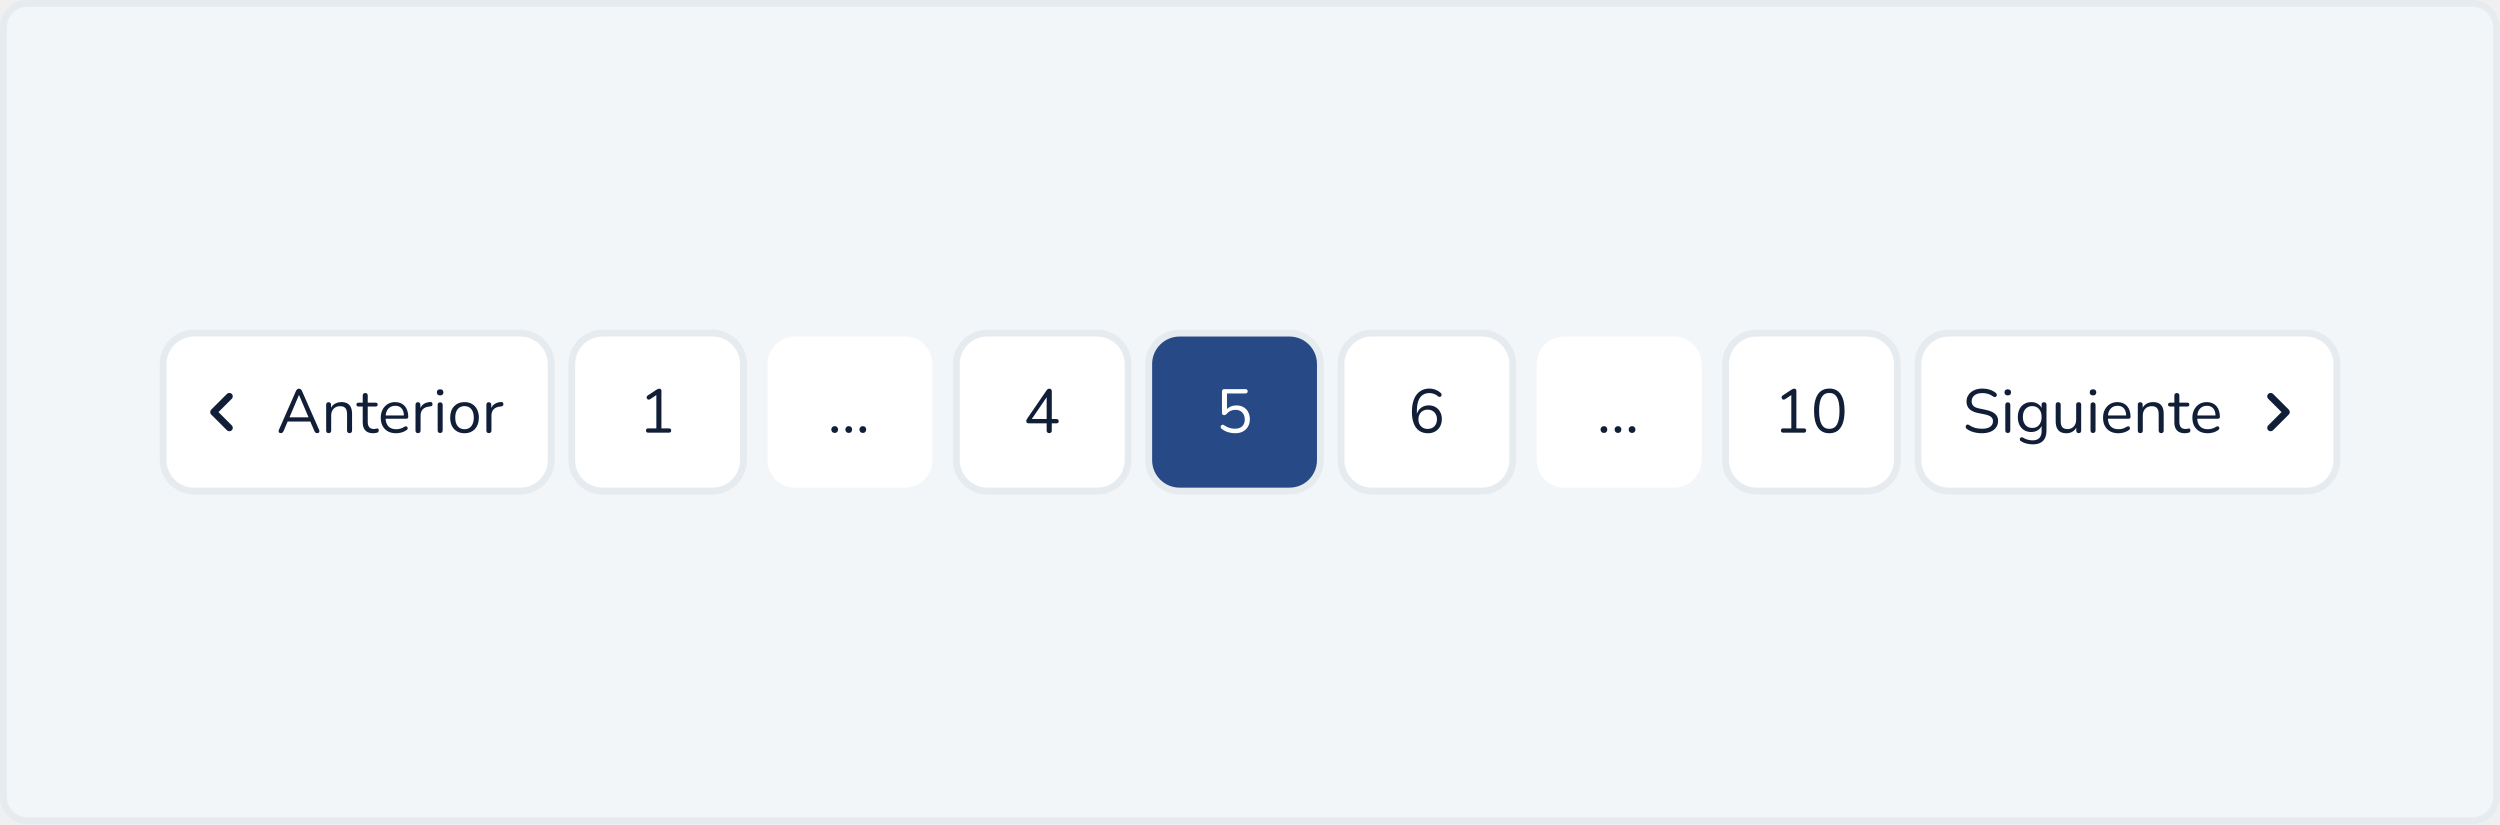
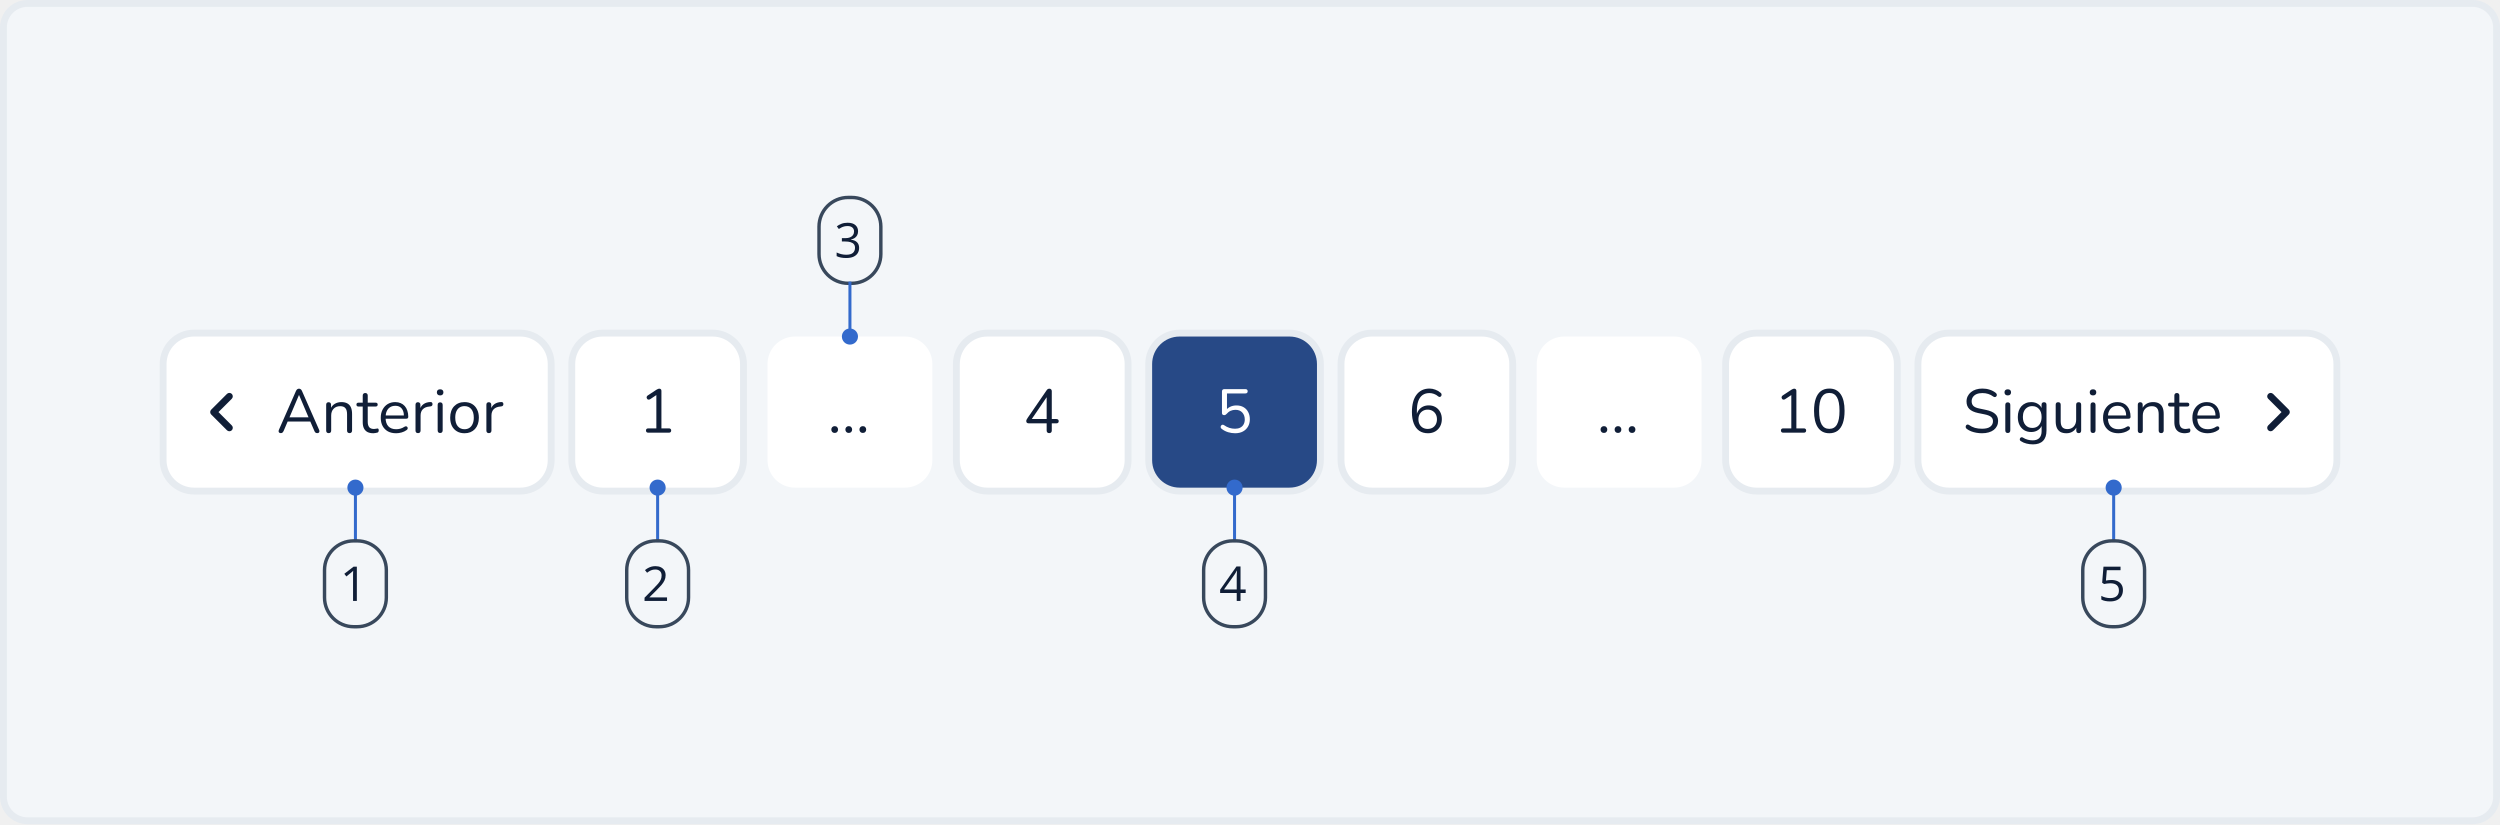
<svg xmlns="http://www.w3.org/2000/svg" width="728" height="240" viewBox="0 0 728 240" fill="none">
  <rect x="1" y="1" width="726" height="238" rx="7" fill="#F3F6F9" />
  <rect x="1" y="1" width="726" height="238" rx="7" stroke="#E6EBF0" stroke-width="2" />
  <rect x="47.5" y="97" width="113" height="46" rx="9" fill="white" />
  <rect x="47.5" y="97" width="113" height="46" rx="9" stroke="#E6EBF0" stroke-width="2" />
  <path d="M67.5 114.705C67.11 114.315 66.48 114.315 66.09 114.705L61.5 119.295C61.11 119.685 61.11 120.315 61.5 120.705L66.09 125.295C66.48 125.685 67.11 125.685 67.5 125.295C67.89 124.905 67.89 124.275 67.5 123.885L63.62 119.995L67.5 116.115C67.89 115.725 67.88 115.085 67.5 114.705Z" fill="#101E37" />
  <path d="M81.796 126.126C81.604 126.126 81.448 126.084 81.328 126C81.22 125.904 81.154 125.784 81.13 125.64C81.118 125.484 81.154 125.31 81.238 125.118L86.188 113.85C86.296 113.61 86.422 113.442 86.566 113.346C86.722 113.238 86.89 113.184 87.07 113.184C87.25 113.184 87.412 113.238 87.556 113.346C87.712 113.442 87.838 113.61 87.934 113.85L92.902 125.118C92.998 125.31 93.034 125.484 93.01 125.64C92.998 125.796 92.938 125.916 92.83 126C92.722 126.084 92.572 126.126 92.38 126.126C92.164 126.126 91.99 126.072 91.858 125.964C91.726 125.844 91.618 125.676 91.534 125.46L90.202 122.382L90.922 122.76H83.182L83.92 122.382L82.606 125.46C82.498 125.688 82.384 125.856 82.264 125.964C82.144 126.072 81.988 126.126 81.796 126.126ZM87.052 115.038L84.154 121.86L83.722 121.518H90.382L89.986 121.86L87.088 115.038H87.052ZM95.701 126.126C95.461 126.126 95.281 126.06 95.161 125.928C95.041 125.796 94.981 125.61 94.981 125.37V117.864C94.981 117.624 95.041 117.444 95.161 117.324C95.281 117.192 95.455 117.126 95.683 117.126C95.911 117.126 96.085 117.192 96.205 117.324C96.337 117.444 96.403 117.624 96.403 117.864V119.412L96.205 119.196C96.457 118.5 96.865 117.978 97.429 117.63C98.005 117.27 98.665 117.09 99.409 117.09C100.105 117.09 100.681 117.216 101.137 117.468C101.605 117.72 101.953 118.104 102.181 118.62C102.409 119.124 102.523 119.766 102.523 120.546V125.37C102.523 125.61 102.457 125.796 102.325 125.928C102.205 126.06 102.031 126.126 101.803 126.126C101.563 126.126 101.377 126.06 101.245 125.928C101.125 125.796 101.065 125.61 101.065 125.37V120.636C101.065 119.82 100.903 119.226 100.579 118.854C100.267 118.47 99.763 118.278 99.067 118.278C98.263 118.278 97.621 118.53 97.141 119.034C96.673 119.526 96.439 120.186 96.439 121.014V125.37C96.439 125.874 96.193 126.126 95.701 126.126ZM108.722 126.162C108.038 126.162 107.462 126.042 106.994 125.802C106.538 125.55 106.196 125.19 105.968 124.722C105.74 124.242 105.626 123.66 105.626 122.976V118.386H104.42C104.216 118.386 104.06 118.338 103.952 118.242C103.844 118.134 103.79 117.99 103.79 117.81C103.79 117.63 103.844 117.492 103.952 117.396C104.06 117.3 104.216 117.252 104.42 117.252H105.626V115.182C105.626 114.942 105.692 114.762 105.824 114.642C105.956 114.51 106.136 114.444 106.364 114.444C106.592 114.444 106.766 114.51 106.886 114.642C107.018 114.762 107.084 114.942 107.084 115.182V117.252H109.352C109.556 117.252 109.712 117.3 109.82 117.396C109.928 117.492 109.982 117.63 109.982 117.81C109.982 117.99 109.928 118.134 109.82 118.242C109.712 118.338 109.556 118.386 109.352 118.386H107.084V122.832C107.084 123.516 107.228 124.038 107.516 124.398C107.804 124.746 108.272 124.92 108.92 124.92C109.148 124.92 109.34 124.896 109.496 124.848C109.664 124.8 109.802 124.776 109.91 124.776C110.018 124.764 110.108 124.8 110.18 124.884C110.252 124.968 110.288 125.112 110.288 125.316C110.288 125.46 110.258 125.592 110.198 125.712C110.15 125.832 110.06 125.916 109.928 125.964C109.784 126.012 109.592 126.054 109.352 126.09C109.124 126.138 108.914 126.162 108.722 126.162ZM115.359 126.162C114.435 126.162 113.637 125.982 112.965 125.622C112.305 125.25 111.789 124.728 111.417 124.056C111.057 123.384 110.877 122.58 110.877 121.644C110.877 120.732 111.057 119.94 111.417 119.268C111.777 118.584 112.269 118.05 112.893 117.666C113.529 117.282 114.261 117.09 115.089 117.09C115.677 117.09 116.205 117.192 116.673 117.396C117.141 117.588 117.537 117.87 117.861 118.242C118.197 118.614 118.449 119.064 118.617 119.592C118.797 120.12 118.887 120.714 118.887 121.374C118.887 121.566 118.833 121.71 118.725 121.806C118.617 121.89 118.461 121.932 118.257 121.932H111.993V120.978H117.915L117.627 121.212C117.627 120.564 117.531 120.018 117.339 119.574C117.147 119.118 116.865 118.77 116.493 118.53C116.133 118.29 115.677 118.17 115.125 118.17C114.513 118.17 113.991 118.314 113.559 118.602C113.139 118.878 112.821 119.268 112.605 119.772C112.389 120.264 112.281 120.84 112.281 121.5V121.608C112.281 122.712 112.545 123.552 113.073 124.128C113.613 124.704 114.375 124.992 115.359 124.992C115.767 124.992 116.169 124.938 116.565 124.83C116.973 124.722 117.369 124.542 117.753 124.29C117.921 124.182 118.071 124.134 118.203 124.146C118.347 124.146 118.461 124.188 118.545 124.272C118.629 124.344 118.683 124.44 118.707 124.56C118.743 124.668 118.731 124.788 118.671 124.92C118.623 125.052 118.521 125.166 118.365 125.262C117.969 125.55 117.501 125.772 116.961 125.928C116.421 126.084 115.887 126.162 115.359 126.162ZM121.735 126.126C121.495 126.126 121.309 126.06 121.177 125.928C121.057 125.796 120.997 125.61 120.997 125.37V117.864C120.997 117.624 121.057 117.444 121.177 117.324C121.297 117.192 121.471 117.126 121.699 117.126C121.927 117.126 122.101 117.192 122.221 117.324C122.353 117.444 122.419 117.624 122.419 117.864V119.322H122.239C122.431 118.614 122.797 118.068 123.337 117.684C123.877 117.3 124.543 117.096 125.335 117.072C125.515 117.06 125.659 117.102 125.767 117.198C125.875 117.282 125.935 117.432 125.947 117.648C125.959 117.852 125.911 118.014 125.803 118.134C125.695 118.254 125.527 118.326 125.299 118.35L125.011 118.386C124.195 118.458 123.565 118.722 123.121 119.178C122.689 119.622 122.473 120.234 122.473 121.014V125.37C122.473 125.61 122.407 125.796 122.275 125.928C122.155 126.06 121.975 126.126 121.735 126.126ZM128.168 126.09C127.928 126.09 127.748 126.024 127.628 125.892C127.508 125.748 127.448 125.55 127.448 125.298V117.936C127.448 117.684 127.508 117.492 127.628 117.36C127.748 117.228 127.928 117.162 128.168 117.162C128.396 117.162 128.576 117.228 128.708 117.36C128.84 117.492 128.906 117.684 128.906 117.936V125.298C128.906 125.55 128.84 125.748 128.708 125.892C128.588 126.024 128.408 126.09 128.168 126.09ZM128.168 115.146C127.868 115.146 127.634 115.068 127.466 114.912C127.298 114.744 127.214 114.522 127.214 114.246C127.214 113.958 127.298 113.742 127.466 113.598C127.634 113.442 127.868 113.364 128.168 113.364C128.48 113.364 128.714 113.442 128.87 113.598C129.038 113.742 129.122 113.958 129.122 114.246C129.122 114.522 129.038 114.744 128.87 114.912C128.714 115.068 128.48 115.146 128.168 115.146ZM135.268 126.162C134.416 126.162 133.678 125.976 133.054 125.604C132.43 125.232 131.944 124.71 131.596 124.038C131.26 123.354 131.092 122.55 131.092 121.626C131.092 120.93 131.188 120.306 131.38 119.754C131.572 119.19 131.854 118.71 132.226 118.314C132.598 117.918 133.036 117.618 133.54 117.414C134.056 117.198 134.632 117.09 135.268 117.09C136.12 117.09 136.858 117.276 137.482 117.648C138.106 118.02 138.586 118.548 138.922 119.232C139.27 119.904 139.444 120.702 139.444 121.626C139.444 122.322 139.348 122.946 139.156 123.498C138.964 124.05 138.682 124.53 138.31 124.938C137.938 125.334 137.494 125.64 136.978 125.856C136.474 126.06 135.904 126.162 135.268 126.162ZM135.268 124.992C135.808 124.992 136.282 124.86 136.69 124.596C137.098 124.332 137.41 123.948 137.626 123.444C137.854 122.94 137.968 122.334 137.968 121.626C137.968 120.534 137.722 119.7 137.23 119.124C136.75 118.548 136.096 118.26 135.268 118.26C134.716 118.26 134.236 118.392 133.828 118.656C133.432 118.908 133.12 119.286 132.892 119.79C132.676 120.282 132.568 120.894 132.568 121.626C132.568 122.706 132.814 123.54 133.306 124.128C133.798 124.704 134.452 124.992 135.268 124.992ZM142.372 126.126C142.132 126.126 141.946 126.06 141.814 125.928C141.694 125.796 141.634 125.61 141.634 125.37V117.864C141.634 117.624 141.694 117.444 141.814 117.324C141.934 117.192 142.108 117.126 142.336 117.126C142.564 117.126 142.738 117.192 142.858 117.324C142.99 117.444 143.056 117.624 143.056 117.864V119.322H142.876C143.068 118.614 143.434 118.068 143.974 117.684C144.514 117.3 145.18 117.096 145.972 117.072C146.152 117.06 146.296 117.102 146.404 117.198C146.512 117.282 146.572 117.432 146.584 117.648C146.596 117.852 146.548 118.014 146.44 118.134C146.332 118.254 146.164 118.326 145.936 118.35L145.648 118.386C144.832 118.458 144.202 118.722 143.758 119.178C143.326 119.622 143.11 120.234 143.11 121.014V125.37C143.11 125.61 143.044 125.796 142.912 125.928C142.792 126.06 142.612 126.126 142.372 126.126Z" fill="#101E37" />
  <rect x="166.5" y="97" width="50" height="46" rx="9" fill="white" />
  <rect x="166.5" y="97" width="50" height="46" rx="9" stroke="#E6EBF0" stroke-width="2" />
  <path d="M188.79 126C188.574 126 188.406 125.946 188.286 125.838C188.166 125.718 188.106 125.556 188.106 125.352C188.106 125.148 188.166 124.998 188.286 124.902C188.406 124.794 188.574 124.74 188.79 124.74H191.13V114.534H191.904L189.294 116.262C189.138 116.346 188.988 116.382 188.844 116.37C188.712 116.358 188.598 116.31 188.502 116.226C188.418 116.13 188.358 116.022 188.322 115.902C188.286 115.77 188.292 115.638 188.34 115.506C188.388 115.362 188.49 115.242 188.646 115.146L191.13 113.508C191.286 113.412 191.436 113.334 191.58 113.274C191.724 113.214 191.868 113.184 192.012 113.184C192.18 113.184 192.318 113.238 192.426 113.346C192.546 113.442 192.606 113.598 192.606 113.814V124.74H194.766C194.982 124.74 195.15 124.794 195.27 124.902C195.39 124.998 195.45 125.148 195.45 125.352C195.45 125.568 195.39 125.73 195.27 125.838C195.15 125.946 194.982 126 194.766 126H188.79Z" fill="#101E37" />
  <rect x="223.5" y="98" width="48" height="44" rx="8" fill="white" />
  <path d="M243.07 126.072C242.77 126.072 242.53 125.982 242.35 125.802C242.17 125.61 242.08 125.37 242.08 125.082C242.08 124.794 242.17 124.56 242.35 124.38C242.53 124.188 242.77 124.092 243.07 124.092C243.37 124.092 243.604 124.188 243.772 124.38C243.952 124.56 244.042 124.794 244.042 125.082C244.042 125.37 243.952 125.61 243.772 125.802C243.604 125.982 243.37 126.072 243.07 126.072ZM247.166 126.072C246.866 126.072 246.626 125.982 246.446 125.802C246.266 125.61 246.176 125.37 246.176 125.082C246.176 124.794 246.266 124.56 246.446 124.38C246.626 124.188 246.866 124.092 247.166 124.092C247.466 124.092 247.7 124.188 247.868 124.38C248.048 124.56 248.138 124.794 248.138 125.082C248.138 125.37 248.048 125.61 247.868 125.802C247.7 125.982 247.466 126.072 247.166 126.072ZM251.261 126.072C250.961 126.072 250.721 125.982 250.541 125.802C250.361 125.61 250.271 125.37 250.271 125.082C250.271 124.794 250.361 124.56 250.541 124.38C250.721 124.188 250.961 124.092 251.261 124.092C251.561 124.092 251.795 124.188 251.963 124.38C252.143 124.56 252.233 124.794 252.233 125.082C252.233 125.37 252.143 125.61 251.963 125.802C251.795 125.982 251.561 126.072 251.261 126.072Z" fill="#101E37" />
  <rect x="278.5" y="97" width="50" height="46" rx="9" fill="white" />
  <rect x="278.5" y="97" width="50" height="46" rx="9" stroke="#E6EBF0" stroke-width="2" />
  <path d="M305.524 126.126C305.296 126.126 305.116 126.06 304.984 125.928C304.852 125.796 304.786 125.61 304.786 125.37V123.282H299.62C299.38 123.282 299.188 123.228 299.044 123.12C298.912 123 298.846 122.832 298.846 122.616C298.846 122.484 298.876 122.352 298.936 122.22C298.996 122.076 299.104 121.896 299.26 121.68L304.75 113.688C304.858 113.52 304.978 113.394 305.11 113.31C305.242 113.226 305.398 113.184 305.578 113.184C305.77 113.184 305.932 113.244 306.064 113.364C306.208 113.484 306.28 113.676 306.28 113.94V122.022H307.594C307.822 122.022 307.996 122.076 308.116 122.184C308.236 122.292 308.296 122.448 308.296 122.652C308.296 122.856 308.236 123.012 308.116 123.12C307.996 123.228 307.822 123.282 307.594 123.282H306.28V125.37C306.28 125.61 306.214 125.796 306.082 125.928C305.95 126.06 305.764 126.126 305.524 126.126ZM304.786 122.022V115.038H305.218L300.178 122.418V122.022H304.786Z" fill="#101E37" />
  <rect x="334.5" y="97" width="50" height="46" rx="9" fill="#274986" />
  <rect x="334.5" y="97" width="50" height="46" rx="9" stroke="#E6EBF0" stroke-width="2" />
  <path d="M359.67 126.162C358.986 126.162 358.302 126.06 357.618 125.856C356.946 125.652 356.334 125.334 355.782 124.902C355.638 124.806 355.542 124.692 355.494 124.56C355.446 124.428 355.44 124.296 355.476 124.164C355.512 124.032 355.578 123.924 355.674 123.84C355.77 123.744 355.884 123.69 356.016 123.678C356.16 123.666 356.31 123.714 356.466 123.822C356.958 124.17 357.468 124.428 357.996 124.596C358.524 124.764 359.076 124.848 359.652 124.848C360.24 124.848 360.744 124.74 361.164 124.524C361.596 124.296 361.92 123.984 362.136 123.588C362.364 123.18 362.478 122.706 362.478 122.166C362.478 121.338 362.238 120.66 361.758 120.132C361.278 119.604 360.618 119.34 359.778 119.34C359.262 119.34 358.788 119.436 358.356 119.628C357.924 119.82 357.528 120.126 357.168 120.546C357.084 120.642 356.982 120.726 356.862 120.798C356.754 120.858 356.628 120.888 356.484 120.888C356.28 120.888 356.118 120.834 355.998 120.726C355.89 120.606 355.836 120.45 355.836 120.258V113.994C355.836 113.766 355.896 113.598 356.016 113.49C356.136 113.37 356.304 113.31 356.52 113.31H362.64C362.868 113.31 363.036 113.364 363.144 113.472C363.264 113.58 363.324 113.736 363.324 113.94C363.324 114.144 363.264 114.3 363.144 114.408C363.036 114.516 362.868 114.57 362.64 114.57H357.294V119.628H356.898C357.21 119.124 357.642 118.74 358.194 118.476C358.746 118.2 359.364 118.062 360.048 118.062C360.852 118.062 361.542 118.23 362.118 118.566C362.706 118.902 363.156 119.376 363.468 119.988C363.792 120.588 363.954 121.29 363.954 122.094C363.954 122.886 363.78 123.588 363.432 124.2C363.084 124.812 362.592 125.292 361.956 125.64C361.32 125.988 360.558 126.162 359.67 126.162Z" fill="white" />
  <rect x="390.5" y="97" width="50" height="46" rx="9" fill="white" />
  <rect x="390.5" y="97" width="50" height="46" rx="9" stroke="#E6EBF0" stroke-width="2" />
  <path d="M415.832 126.162C414.836 126.162 413.984 125.922 413.276 125.442C412.58 124.95 412.052 124.242 411.692 123.318C411.332 122.394 411.152 121.278 411.152 119.97C411.152 118.866 411.266 117.894 411.494 117.054C411.722 116.214 412.058 115.506 412.502 114.93C412.946 114.342 413.486 113.898 414.122 113.598C414.758 113.298 415.478 113.148 416.282 113.148C416.834 113.148 417.398 113.256 417.974 113.472C418.562 113.688 419.078 113.994 419.522 114.39C419.654 114.486 419.732 114.606 419.756 114.75C419.792 114.882 419.792 115.014 419.756 115.146C419.72 115.266 419.654 115.368 419.558 115.452C419.474 115.536 419.366 115.584 419.234 115.596C419.102 115.596 418.964 115.542 418.82 115.434C418.412 115.086 417.992 114.84 417.56 114.696C417.128 114.54 416.69 114.462 416.246 114.462C415.466 114.462 414.8 114.654 414.248 115.038C413.708 115.422 413.294 116.004 413.006 116.784C412.73 117.552 412.592 118.518 412.592 119.682V121.356H412.43C412.502 120.672 412.7 120.084 413.024 119.592C413.36 119.088 413.786 118.704 414.302 118.44C414.818 118.176 415.4 118.044 416.048 118.044C416.792 118.044 417.452 118.212 418.028 118.548C418.604 118.884 419.054 119.358 419.378 119.97C419.702 120.57 419.864 121.26 419.864 122.04C419.864 122.832 419.696 123.54 419.36 124.164C419.024 124.788 418.55 125.28 417.938 125.64C417.326 125.988 416.624 126.162 415.832 126.162ZM415.742 124.902C416.27 124.902 416.738 124.788 417.146 124.56C417.554 124.32 417.872 123.99 418.1 123.57C418.328 123.138 418.442 122.646 418.442 122.094C418.442 121.542 418.328 121.056 418.1 120.636C417.872 120.216 417.554 119.886 417.146 119.646C416.738 119.406 416.27 119.286 415.742 119.286C415.214 119.286 414.746 119.406 414.338 119.646C413.93 119.886 413.612 120.216 413.384 120.636C413.156 121.056 413.042 121.542 413.042 122.094C413.042 122.646 413.156 123.138 413.384 123.57C413.612 123.99 413.93 124.32 414.338 124.56C414.746 124.788 415.214 124.902 415.742 124.902Z" fill="#101E37" />
  <rect x="447.5" y="98" width="48" height="44" rx="8" fill="white" />
  <path d="M467.07 126.072C466.77 126.072 466.53 125.982 466.35 125.802C466.17 125.61 466.08 125.37 466.08 125.082C466.08 124.794 466.17 124.56 466.35 124.38C466.53 124.188 466.77 124.092 467.07 124.092C467.37 124.092 467.604 124.188 467.772 124.38C467.952 124.56 468.042 124.794 468.042 125.082C468.042 125.37 467.952 125.61 467.772 125.802C467.604 125.982 467.37 126.072 467.07 126.072ZM471.166 126.072C470.866 126.072 470.626 125.982 470.446 125.802C470.266 125.61 470.176 125.37 470.176 125.082C470.176 124.794 470.266 124.56 470.446 124.38C470.626 124.188 470.866 124.092 471.166 124.092C471.466 124.092 471.7 124.188 471.868 124.38C472.048 124.56 472.138 124.794 472.138 125.082C472.138 125.37 472.048 125.61 471.868 125.802C471.7 125.982 471.466 126.072 471.166 126.072ZM475.261 126.072C474.961 126.072 474.721 125.982 474.541 125.802C474.361 125.61 474.271 125.37 474.271 125.082C474.271 124.794 474.361 124.56 474.541 124.38C474.721 124.188 474.961 124.092 475.261 124.092C475.561 124.092 475.795 124.188 475.963 124.38C476.143 124.56 476.233 124.794 476.233 125.082C476.233 125.37 476.143 125.61 475.963 125.802C475.795 125.982 475.561 126.072 475.261 126.072Z" fill="#101E37" />
  <rect x="502.5" y="97" width="50" height="46" rx="9" fill="white" />
  <rect x="502.5" y="97" width="50" height="46" rx="9" stroke="#E6EBF0" stroke-width="2" />
  <path d="M519.29 126C519.074 126 518.906 125.946 518.786 125.838C518.666 125.718 518.606 125.556 518.606 125.352C518.606 125.148 518.666 124.998 518.786 124.902C518.906 124.794 519.074 124.74 519.29 124.74H521.63V114.534H522.404L519.794 116.262C519.638 116.346 519.488 116.382 519.344 116.37C519.212 116.358 519.098 116.31 519.002 116.226C518.918 116.13 518.858 116.022 518.822 115.902C518.786 115.77 518.792 115.638 518.84 115.506C518.888 115.362 518.99 115.242 519.146 115.146L521.63 113.508C521.786 113.412 521.936 113.334 522.08 113.274C522.224 113.214 522.368 113.184 522.512 113.184C522.68 113.184 522.818 113.238 522.926 113.346C523.046 113.442 523.106 113.598 523.106 113.814V124.74H525.266C525.482 124.74 525.65 124.794 525.77 124.902C525.89 124.998 525.95 125.148 525.95 125.352C525.95 125.568 525.89 125.73 525.77 125.838C525.65 125.946 525.482 126 525.266 126H519.29ZM532.693 126.162C531.241 126.162 530.137 125.604 529.381 124.488C528.625 123.372 528.247 121.758 528.247 119.646C528.247 118.23 528.415 117.042 528.751 116.082C529.087 115.11 529.585 114.378 530.245 113.886C530.917 113.394 531.733 113.148 532.693 113.148C534.157 113.148 535.261 113.7 536.005 114.804C536.761 115.896 537.139 117.504 537.139 119.628C537.139 121.044 536.971 122.238 536.635 123.21C536.299 124.182 535.801 124.92 535.141 125.424C534.481 125.916 533.665 126.162 532.693 126.162ZM532.693 124.884C533.701 124.884 534.445 124.458 534.925 123.606C535.417 122.742 535.663 121.416 535.663 119.628C535.663 117.828 535.417 116.514 534.925 115.686C534.445 114.846 533.701 114.426 532.693 114.426C531.697 114.426 530.953 114.846 530.461 115.686C529.969 116.526 529.723 117.84 529.723 119.628C529.723 121.416 529.969 122.742 530.461 123.606C530.953 124.458 531.697 124.884 532.693 124.884Z" fill="#101E37" />
  <rect x="558.5" y="97" width="122" height="46" rx="9" fill="white" />
  <rect x="558.5" y="97" width="122" height="46" rx="9" stroke="#E6EBF0" stroke-width="2" />
  <path d="M577.17 126.162C576.606 126.162 576.054 126.114 575.514 126.018C574.974 125.922 574.47 125.784 574.002 125.604C573.546 125.424 573.132 125.196 572.76 124.92C572.616 124.812 572.514 124.692 572.454 124.56C572.406 124.416 572.394 124.278 572.418 124.146C572.454 124.002 572.514 123.882 572.598 123.786C572.694 123.69 572.808 123.636 572.94 123.624C573.072 123.612 573.216 123.654 573.372 123.75C573.912 124.134 574.488 124.416 575.1 124.596C575.712 124.764 576.402 124.848 577.17 124.848C578.25 124.848 579.048 124.65 579.564 124.254C580.092 123.846 580.356 123.312 580.356 122.652C580.356 122.112 580.164 121.692 579.78 121.392C579.408 121.08 578.778 120.834 577.89 120.654L576.018 120.276C574.89 120.036 574.044 119.646 573.48 119.106C572.928 118.554 572.652 117.822 572.652 116.91C572.652 116.346 572.766 115.836 572.994 115.38C573.222 114.912 573.54 114.516 573.948 114.192C574.356 113.856 574.842 113.598 575.406 113.418C575.97 113.238 576.594 113.148 577.278 113.148C578.034 113.148 578.736 113.256 579.384 113.472C580.044 113.676 580.638 113.988 581.166 114.408C581.298 114.516 581.388 114.642 581.436 114.786C581.484 114.918 581.49 115.05 581.454 115.182C581.418 115.302 581.352 115.404 581.256 115.488C581.172 115.572 581.058 115.62 580.914 115.632C580.782 115.644 580.632 115.596 580.464 115.488C579.984 115.128 579.486 114.87 578.97 114.714C578.454 114.546 577.884 114.462 577.26 114.462C576.624 114.462 576.072 114.558 575.604 114.75C575.148 114.942 574.788 115.224 574.524 115.596C574.272 115.956 574.146 116.376 574.146 116.856C574.146 117.432 574.32 117.888 574.668 118.224C575.028 118.56 575.61 118.806 576.414 118.962L578.286 119.358C579.498 119.61 580.392 119.994 580.968 120.51C581.556 121.014 581.85 121.704 581.85 122.58C581.85 123.108 581.742 123.594 581.526 124.038C581.31 124.482 580.998 124.866 580.59 125.19C580.182 125.502 579.69 125.742 579.114 125.91C578.538 126.078 577.89 126.162 577.17 126.162ZM584.662 126.09C584.422 126.09 584.242 126.024 584.122 125.892C584.002 125.748 583.942 125.55 583.942 125.298V117.936C583.942 117.684 584.002 117.492 584.122 117.36C584.242 117.228 584.422 117.162 584.662 117.162C584.89 117.162 585.07 117.228 585.202 117.36C585.334 117.492 585.4 117.684 585.4 117.936V125.298C585.4 125.55 585.334 125.748 585.202 125.892C585.082 126.024 584.902 126.09 584.662 126.09ZM584.662 115.146C584.362 115.146 584.128 115.068 583.96 114.912C583.792 114.744 583.708 114.522 583.708 114.246C583.708 113.958 583.792 113.742 583.96 113.598C584.128 113.442 584.362 113.364 584.662 113.364C584.974 113.364 585.208 113.442 585.364 113.598C585.532 113.742 585.616 113.958 585.616 114.246C585.616 114.522 585.532 114.744 585.364 114.912C585.208 115.068 584.974 115.146 584.662 115.146ZM591.996 129.402C591.36 129.402 590.736 129.324 590.124 129.168C589.524 129.024 588.978 128.79 588.486 128.466C588.342 128.382 588.246 128.28 588.198 128.16C588.162 128.04 588.156 127.92 588.18 127.8C588.204 127.692 588.258 127.59 588.342 127.494C588.426 127.41 588.522 127.356 588.63 127.332C588.75 127.308 588.87 127.326 588.99 127.386C589.518 127.71 590.022 127.932 590.502 128.052C590.982 128.172 591.456 128.232 591.924 128.232C592.776 128.232 593.418 128.004 593.85 127.548C594.294 127.092 594.516 126.432 594.516 125.568V123.534H594.696C594.516 124.23 594.132 124.782 593.544 125.19C592.968 125.598 592.29 125.802 591.51 125.802C590.706 125.802 590.01 125.622 589.422 125.262C588.834 124.89 588.378 124.374 588.054 123.714C587.742 123.054 587.586 122.292 587.586 121.428C587.586 120.78 587.676 120.192 587.856 119.664C588.036 119.124 588.294 118.668 588.63 118.296C588.978 117.912 589.392 117.618 589.872 117.414C590.364 117.198 590.91 117.09 591.51 117.09C592.302 117.09 592.986 117.294 593.562 117.702C594.138 118.098 594.51 118.638 594.678 119.322L594.498 119.538V117.864C594.498 117.624 594.558 117.444 594.678 117.324C594.81 117.192 594.99 117.126 595.218 117.126C595.458 117.126 595.638 117.192 595.758 117.324C595.878 117.444 595.938 117.624 595.938 117.864V125.37C595.938 126.702 595.602 127.704 594.93 128.376C594.27 129.06 593.292 129.402 591.996 129.402ZM591.78 124.614C592.344 124.614 592.83 124.488 593.238 124.236C593.646 123.972 593.958 123.6 594.174 123.12C594.402 122.64 594.516 122.076 594.516 121.428C594.516 120.456 594.27 119.688 593.778 119.124C593.286 118.548 592.62 118.26 591.78 118.26C591.228 118.26 590.748 118.392 590.34 118.656C589.932 118.908 589.614 119.274 589.386 119.754C589.17 120.222 589.062 120.78 589.062 121.428C589.062 122.4 589.308 123.174 589.8 123.75C590.292 124.326 590.952 124.614 591.78 124.614ZM601.769 126.162C601.061 126.162 600.473 126.036 600.005 125.784C599.549 125.52 599.201 125.13 598.961 124.614C598.733 124.098 598.619 123.456 598.619 122.688V117.864C598.619 117.612 598.679 117.426 598.799 117.306C598.931 117.186 599.111 117.126 599.339 117.126C599.579 117.126 599.759 117.186 599.879 117.306C600.011 117.426 600.077 117.612 600.077 117.864V122.67C600.077 123.438 600.233 124.014 600.545 124.398C600.869 124.77 601.373 124.956 602.057 124.956C602.801 124.956 603.407 124.704 603.875 124.2C604.343 123.696 604.577 123.036 604.577 122.22V117.864C604.577 117.612 604.637 117.426 604.757 117.306C604.889 117.186 605.075 117.126 605.315 117.126C605.543 117.126 605.717 117.186 605.837 117.306C605.969 117.426 606.035 117.612 606.035 117.864V125.37C606.035 125.874 605.801 126.126 605.333 126.126C605.105 126.126 604.925 126.06 604.793 125.928C604.673 125.796 604.613 125.61 604.613 125.37V123.732L604.847 123.984C604.607 124.692 604.211 125.232 603.659 125.604C603.119 125.976 602.489 126.162 601.769 126.162ZM609.483 126.09C609.243 126.09 609.063 126.024 608.943 125.892C608.823 125.748 608.763 125.55 608.763 125.298V117.936C608.763 117.684 608.823 117.492 608.943 117.36C609.063 117.228 609.243 117.162 609.483 117.162C609.711 117.162 609.891 117.228 610.023 117.36C610.155 117.492 610.221 117.684 610.221 117.936V125.298C610.221 125.55 610.155 125.748 610.023 125.892C609.903 126.024 609.723 126.09 609.483 126.09ZM609.483 115.146C609.183 115.146 608.949 115.068 608.781 114.912C608.613 114.744 608.529 114.522 608.529 114.246C608.529 113.958 608.613 113.742 608.781 113.598C608.949 113.442 609.183 113.364 609.483 113.364C609.795 113.364 610.029 113.442 610.185 113.598C610.353 113.742 610.437 113.958 610.437 114.246C610.437 114.522 610.353 114.744 610.185 114.912C610.029 115.068 609.795 115.146 609.483 115.146ZM616.888 126.162C615.964 126.162 615.166 125.982 614.494 125.622C613.834 125.25 613.318 124.728 612.946 124.056C612.586 123.384 612.406 122.58 612.406 121.644C612.406 120.732 612.586 119.94 612.946 119.268C613.306 118.584 613.798 118.05 614.422 117.666C615.058 117.282 615.79 117.09 616.618 117.09C617.206 117.09 617.734 117.192 618.202 117.396C618.67 117.588 619.066 117.87 619.39 118.242C619.726 118.614 619.978 119.064 620.146 119.592C620.326 120.12 620.416 120.714 620.416 121.374C620.416 121.566 620.362 121.71 620.254 121.806C620.146 121.89 619.99 121.932 619.786 121.932H613.522V120.978H619.444L619.156 121.212C619.156 120.564 619.06 120.018 618.868 119.574C618.676 119.118 618.394 118.77 618.022 118.53C617.662 118.29 617.206 118.17 616.654 118.17C616.042 118.17 615.52 118.314 615.088 118.602C614.668 118.878 614.35 119.268 614.134 119.772C613.918 120.264 613.81 120.84 613.81 121.5V121.608C613.81 122.712 614.074 123.552 614.602 124.128C615.142 124.704 615.904 124.992 616.888 124.992C617.296 124.992 617.698 124.938 618.094 124.83C618.502 124.722 618.898 124.542 619.282 124.29C619.45 124.182 619.6 124.134 619.732 124.146C619.876 124.146 619.99 124.188 620.074 124.272C620.158 124.344 620.212 124.44 620.236 124.56C620.272 124.668 620.26 124.788 620.2 124.92C620.152 125.052 620.05 125.166 619.894 125.262C619.498 125.55 619.03 125.772 618.49 125.928C617.95 126.084 617.416 126.162 616.888 126.162ZM623.246 126.126C623.006 126.126 622.826 126.06 622.706 125.928C622.586 125.796 622.526 125.61 622.526 125.37V117.864C622.526 117.624 622.586 117.444 622.706 117.324C622.826 117.192 623 117.126 623.228 117.126C623.456 117.126 623.63 117.192 623.75 117.324C623.882 117.444 623.948 117.624 623.948 117.864V119.412L623.75 119.196C624.002 118.5 624.41 117.978 624.974 117.63C625.55 117.27 626.21 117.09 626.954 117.09C627.65 117.09 628.226 117.216 628.682 117.468C629.15 117.72 629.498 118.104 629.726 118.62C629.954 119.124 630.068 119.766 630.068 120.546V125.37C630.068 125.61 630.002 125.796 629.87 125.928C629.75 126.06 629.576 126.126 629.348 126.126C629.108 126.126 628.922 126.06 628.79 125.928C628.67 125.796 628.61 125.61 628.61 125.37V120.636C628.61 119.82 628.448 119.226 628.124 118.854C627.812 118.47 627.308 118.278 626.612 118.278C625.808 118.278 625.166 118.53 624.686 119.034C624.218 119.526 623.984 120.186 623.984 121.014V125.37C623.984 125.874 623.738 126.126 623.246 126.126ZM636.267 126.162C635.583 126.162 635.007 126.042 634.539 125.802C634.083 125.55 633.741 125.19 633.513 124.722C633.285 124.242 633.171 123.66 633.171 122.976V118.386H631.965C631.761 118.386 631.605 118.338 631.497 118.242C631.389 118.134 631.335 117.99 631.335 117.81C631.335 117.63 631.389 117.492 631.497 117.396C631.605 117.3 631.761 117.252 631.965 117.252H633.171V115.182C633.171 114.942 633.237 114.762 633.369 114.642C633.501 114.51 633.681 114.444 633.909 114.444C634.137 114.444 634.311 114.51 634.431 114.642C634.563 114.762 634.629 114.942 634.629 115.182V117.252H636.897C637.101 117.252 637.257 117.3 637.365 117.396C637.473 117.492 637.527 117.63 637.527 117.81C637.527 117.99 637.473 118.134 637.365 118.242C637.257 118.338 637.101 118.386 636.897 118.386H634.629V122.832C634.629 123.516 634.773 124.038 635.061 124.398C635.349 124.746 635.817 124.92 636.465 124.92C636.693 124.92 636.885 124.896 637.041 124.848C637.209 124.8 637.347 124.776 637.455 124.776C637.563 124.764 637.653 124.8 637.725 124.884C637.797 124.968 637.833 125.112 637.833 125.316C637.833 125.46 637.803 125.592 637.743 125.712C637.695 125.832 637.605 125.916 637.473 125.964C637.329 126.012 637.137 126.054 636.897 126.09C636.669 126.138 636.459 126.162 636.267 126.162ZM642.904 126.162C641.98 126.162 641.182 125.982 640.51 125.622C639.85 125.25 639.334 124.728 638.962 124.056C638.602 123.384 638.422 122.58 638.422 121.644C638.422 120.732 638.602 119.94 638.962 119.268C639.322 118.584 639.814 118.05 640.438 117.666C641.074 117.282 641.806 117.09 642.634 117.09C643.222 117.09 643.75 117.192 644.218 117.396C644.686 117.588 645.082 117.87 645.406 118.242C645.742 118.614 645.994 119.064 646.162 119.592C646.342 120.12 646.432 120.714 646.432 121.374C646.432 121.566 646.378 121.71 646.27 121.806C646.162 121.89 646.006 121.932 645.802 121.932H639.538V120.978H645.46L645.172 121.212C645.172 120.564 645.076 120.018 644.884 119.574C644.692 119.118 644.41 118.77 644.038 118.53C643.678 118.29 643.222 118.17 642.67 118.17C642.058 118.17 641.536 118.314 641.104 118.602C640.684 118.878 640.366 119.268 640.15 119.772C639.934 120.264 639.826 120.84 639.826 121.5V121.608C639.826 122.712 640.09 123.552 640.618 124.128C641.158 124.704 641.92 124.992 642.904 124.992C643.312 124.992 643.714 124.938 644.11 124.83C644.518 124.722 644.914 124.542 645.298 124.29C645.466 124.182 645.616 124.134 645.748 124.146C645.892 124.146 646.006 124.188 646.09 124.272C646.174 124.344 646.228 124.44 646.252 124.56C646.288 124.668 646.276 124.788 646.216 124.92C646.168 125.052 646.066 125.166 645.91 125.262C645.514 125.55 645.046 125.772 644.506 125.928C643.966 126.084 643.432 126.162 642.904 126.162Z" fill="#101E37" />
  <path d="M660.5 114.711C660.11 115.101 660.11 115.731 660.5 116.121L664.38 120.001L660.5 123.881C660.11 124.271 660.11 124.901 660.5 125.291C660.89 125.681 661.52 125.681 661.91 125.291L666.5 120.701C666.89 120.311 666.89 119.681 666.5 119.291L661.91 114.701C661.53 114.321 660.89 114.321 660.5 114.711Z" fill="#101E37" />
+   <path d="M103.5 144.347C104.796 144.347 105.847 143.296 105.847 142C105.847 140.704 104.796 139.653 103.5 139.653C102.204 139.653 101.153 140.704 101.153 142C101.153 143.296 102.204 144.347 103.5 144.347ZM103.06 158C103.06 158.243 103.257 158.44 103.5 158.44C103.743 158.44 103.94 158.243 103.94 158L103.5 158L103.06 158ZM103.5 142L103.06 142L103.06 150L103.5 150L103.94 150L103.94 142L103.5 142ZM103.5 150L103.06 150L103.06 158L103.5 158L103.94 158L103.94 150L103.5 150Z" fill="#336ACC" />
+   <rect x="94.5" y="157.5" width="18" height="25" rx="8.5" fill="#F3F6F9" />
+   <rect x="94.5" y="157.5" width="18" height="25" rx="8.5" stroke="#38485C" />
+   <path d="M103.915 175H102.808V167.918C102.808 167.649 102.808 167.419 102.808 167.228C102.812 167.032 102.817 166.854 102.821 166.694C102.83 166.53 102.842 166.364 102.855 166.195C102.714 166.341 102.582 166.466 102.459 166.571C102.336 166.672 102.183 166.797 102.001 166.947L100.859 167.863L100.265 167.091L102.972 165.006H103.915V175Z" fill="#101E37" />
+   <path d="M191.5 144.347C192.796 144.347 193.847 143.296 193.847 142C193.847 140.704 192.796 139.653 191.5 139.653C190.204 139.653 189.153 140.704 189.153 142C189.153 143.296 190.204 144.347 191.5 144.347ZM191.06 158C191.06 158.243 191.257 158.44 191.5 158.44C191.743 158.44 191.94 158.243 191.94 158L191.5 158L191.06 158ZM191.5 142L191.06 142L191.06 150L191.5 150L191.94 150L191.94 142L191.5 142ZM191.5 150L191.06 150L191.06 158L191.5 158L191.94 158L191.94 150L191.5 150Z" fill="#336ACC" />
+   <rect x="182.5" y="157.5" width="18" height="25" rx="8.5" fill="#F3F6F9" />
+   <rect x="182.5" y="157.5" width="18" height="25" rx="8.5" stroke="#38485C" />
+   <path d="M194.239 175H187.69V174.05L190.363 171.336C190.86 170.835 191.277 170.388 191.614 169.996C191.956 169.604 192.216 169.219 192.394 168.841C192.571 168.458 192.66 168.039 192.66 167.583C192.66 167.018 192.492 166.587 192.154 166.291C191.822 165.99 191.382 165.84 190.835 165.84C190.356 165.84 189.933 165.922 189.563 166.086C189.194 166.25 188.816 166.482 188.429 166.783L187.82 166.018C188.085 165.794 188.372 165.596 188.682 165.423C188.996 165.25 189.331 165.113 189.687 165.013C190.047 164.912 190.429 164.862 190.835 164.862C191.45 164.862 191.981 164.969 192.428 165.184C192.874 165.398 193.218 165.703 193.46 166.1C193.706 166.496 193.829 166.968 193.829 167.515C193.829 168.043 193.724 168.535 193.515 168.991C193.305 169.442 193.011 169.891 192.633 170.338C192.255 170.78 191.812 171.249 191.307 171.746L189.133 173.913V173.961H194.239V175Z" fill="#101E37" />
+   <rect x="238.5" y="57.5" width="18" height="25" rx="8.5" fill="#F3F6F9" />
+   <rect x="238.5" y="57.5" width="18" height="25" rx="8.5" stroke="#38485C" />
+   <path d="M249.87 67.337C249.87 67.784 249.784 68.171 249.61 68.499C249.437 68.827 249.196 69.096 248.886 69.306C248.576 69.511 248.211 69.654 247.792 69.736V69.791C248.585 69.891 249.18 70.147 249.576 70.557C249.977 70.967 250.178 71.505 250.178 72.17C250.178 72.749 250.041 73.261 249.768 73.708C249.499 74.155 249.084 74.505 248.523 74.761C247.967 75.011 247.254 75.137 246.384 75.137C245.855 75.137 245.365 75.093 244.914 75.007C244.467 74.925 244.039 74.786 243.629 74.59V73.523C244.044 73.728 244.495 73.89 244.982 74.009C245.47 74.123 245.942 74.18 246.397 74.18C247.309 74.18 247.967 74 248.373 73.64C248.779 73.275 248.981 72.778 248.981 72.149C248.981 71.716 248.868 71.368 248.64 71.103C248.416 70.835 248.093 70.639 247.669 70.516C247.25 70.388 246.744 70.324 246.151 70.324H245.153V69.353H246.158C246.701 69.353 247.161 69.274 247.539 69.114C247.917 68.955 248.204 68.731 248.4 68.444C248.601 68.153 248.701 67.809 248.701 67.412C248.701 66.906 248.533 66.517 248.195 66.243C247.858 65.965 247.4 65.826 246.821 65.826C246.466 65.826 246.142 65.863 245.851 65.936C245.559 66.008 245.285 66.109 245.03 66.236C244.775 66.364 244.52 66.512 244.265 66.681L243.69 65.901C244.055 65.619 244.499 65.375 245.023 65.17C245.548 64.965 246.142 64.862 246.808 64.862C247.828 64.862 248.594 65.095 249.104 65.56C249.615 66.024 249.87 66.617 249.87 67.337Z" fill="#101E37" />
+   <path d="M247.5 100.347C248.796 100.347 249.847 99.296 249.847 98C249.847 96.704 248.796 95.653 247.5 95.653C246.204 95.653 245.153 96.704 245.153 98C245.153 99.296 246.204 100.347 247.5 100.347ZM247.5 82L247.06 82L247.06 90L247.5 90L247.94 90L247.94 82L247.5 82ZM247.5 90L247.06 90L247.06 98L247.5 98L247.94 98L247.94 90L247.5 90Z" fill="#336ACC" />
+   <path d="M359.5 144.347C360.796 144.347 361.847 143.296 361.847 142C361.847 140.704 360.796 139.653 359.5 139.653C358.204 139.653 357.153 140.704 357.153 142C357.153 143.296 358.204 144.347 359.5 144.347ZM359.06 158C359.06 158.243 359.257 158.44 359.5 158.44C359.743 158.44 359.94 158.243 359.94 158L359.5 158L359.06 158ZM359.5 142L359.06 142L359.06 150L359.5 150L359.94 150L359.94 142L359.5 142ZM359.5 150L359.06 150L359.06 158L359.5 158L359.94 158L359.94 150L359.5 150Z" fill="#336ACC" />
+   <rect x="350.5" y="157.5" width="18" height="25" rx="8.5" fill="#F3F6F9" />
+   <rect x="350.5" y="157.5" width="18" height="25" rx="8.5" stroke="#38485C" />
+   <path d="M362.738 172.683H361.241V175H360.134V172.683H355.301V171.726L360.059 164.951H361.241V171.657H362.738V172.683ZM360.134 171.657V168.39C360.134 168.139 360.136 167.913 360.141 167.713C360.145 167.508 360.152 167.319 360.161 167.146C360.17 166.968 360.177 166.799 360.182 166.64C360.191 166.48 360.198 166.323 360.202 166.168H360.147C360.061 166.35 359.961 166.544 359.847 166.749C359.737 166.95 359.626 167.13 359.512 167.289L356.429 171.657H360.134Z" fill="#101E37" />
+   <path d="M615.5 144.347C616.796 144.347 617.847 143.296 617.847 142C617.847 140.704 616.796 139.653 615.5 139.653C614.204 139.653 613.153 140.704 613.153 142C613.153 143.296 614.204 144.347 615.5 144.347ZM615.06 158C615.06 158.243 615.257 158.44 615.5 158.44C615.743 158.44 615.94 158.243 615.94 158L615.5 158L615.06 158ZM615.5 142L615.06 142L615.06 150L615.5 150L615.94 150L615.94 142L615.5 142ZM615.5 150L615.06 150L615.06 158L615.5 158L615.94 158L615.94 150L615.5 150Z" fill="#336ACC" />
+   <rect x="606.5" y="157.5" width="18" height="25" rx="8.5" fill="#F3F6F9" />
+   <rect x="606.5" y="157.5" width="18" height="25" rx="8.5" stroke="#38485C" />
+   <path d="M614.849 168.889C615.528 168.889 616.118 169.005 616.619 169.237C617.12 169.465 617.508 169.798 617.781 170.235C618.059 170.673 618.198 171.204 618.198 171.828C618.198 172.512 618.05 173.102 617.754 173.599C617.458 174.091 617.032 174.471 616.476 174.74C615.92 175.005 615.254 175.137 614.479 175.137C613.96 175.137 613.477 175.091 613.03 175C612.584 174.909 612.208 174.772 611.902 174.59V173.51C612.235 173.71 612.638 173.87 613.112 173.988C613.586 174.107 614.047 174.166 614.493 174.166C614.999 174.166 615.441 174.086 615.819 173.927C616.202 173.763 616.498 173.517 616.708 173.188C616.922 172.856 617.029 172.439 617.029 171.938C617.029 171.272 616.824 170.759 616.414 170.399C616.008 170.035 615.366 169.853 614.486 169.853C614.204 169.853 613.894 169.875 613.557 169.921C613.219 169.966 612.941 170.017 612.723 170.071L612.148 169.695L612.531 165.006H617.501V166.045H613.502L613.249 169.06C613.422 169.023 613.646 168.987 613.919 168.95C614.192 168.909 614.502 168.889 614.849 168.889Z" fill="#101E37" />
</svg>
